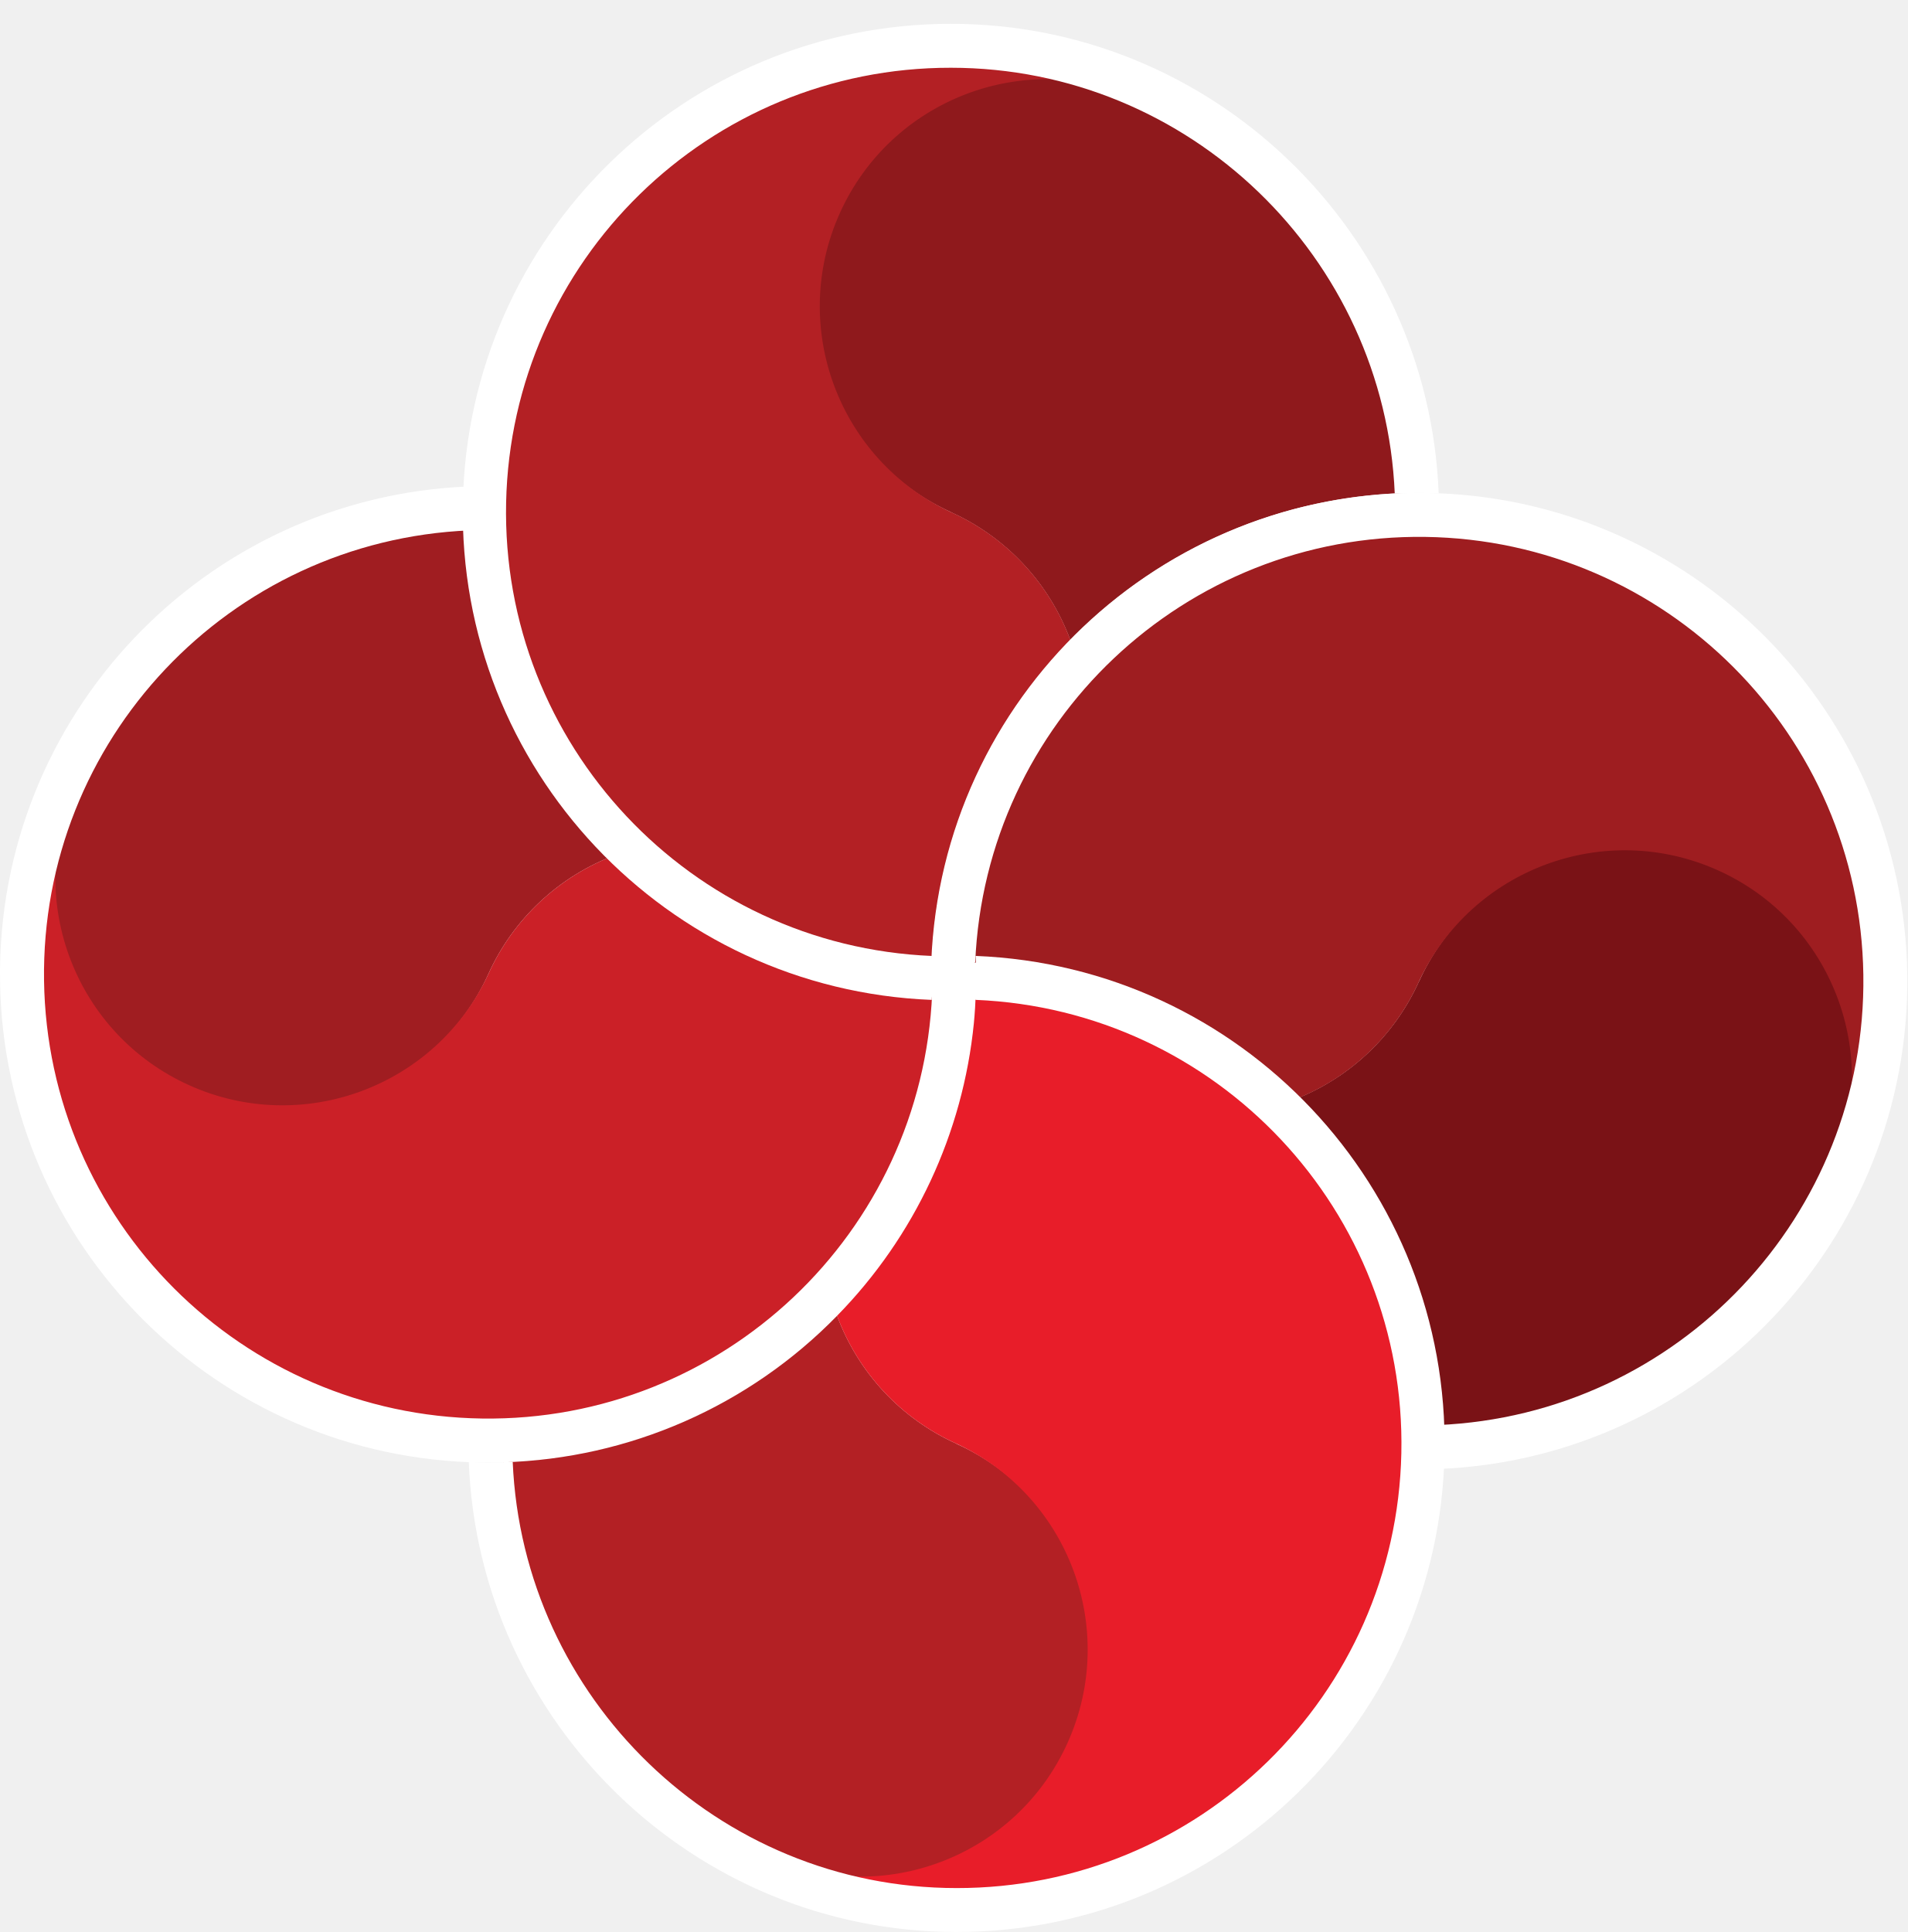
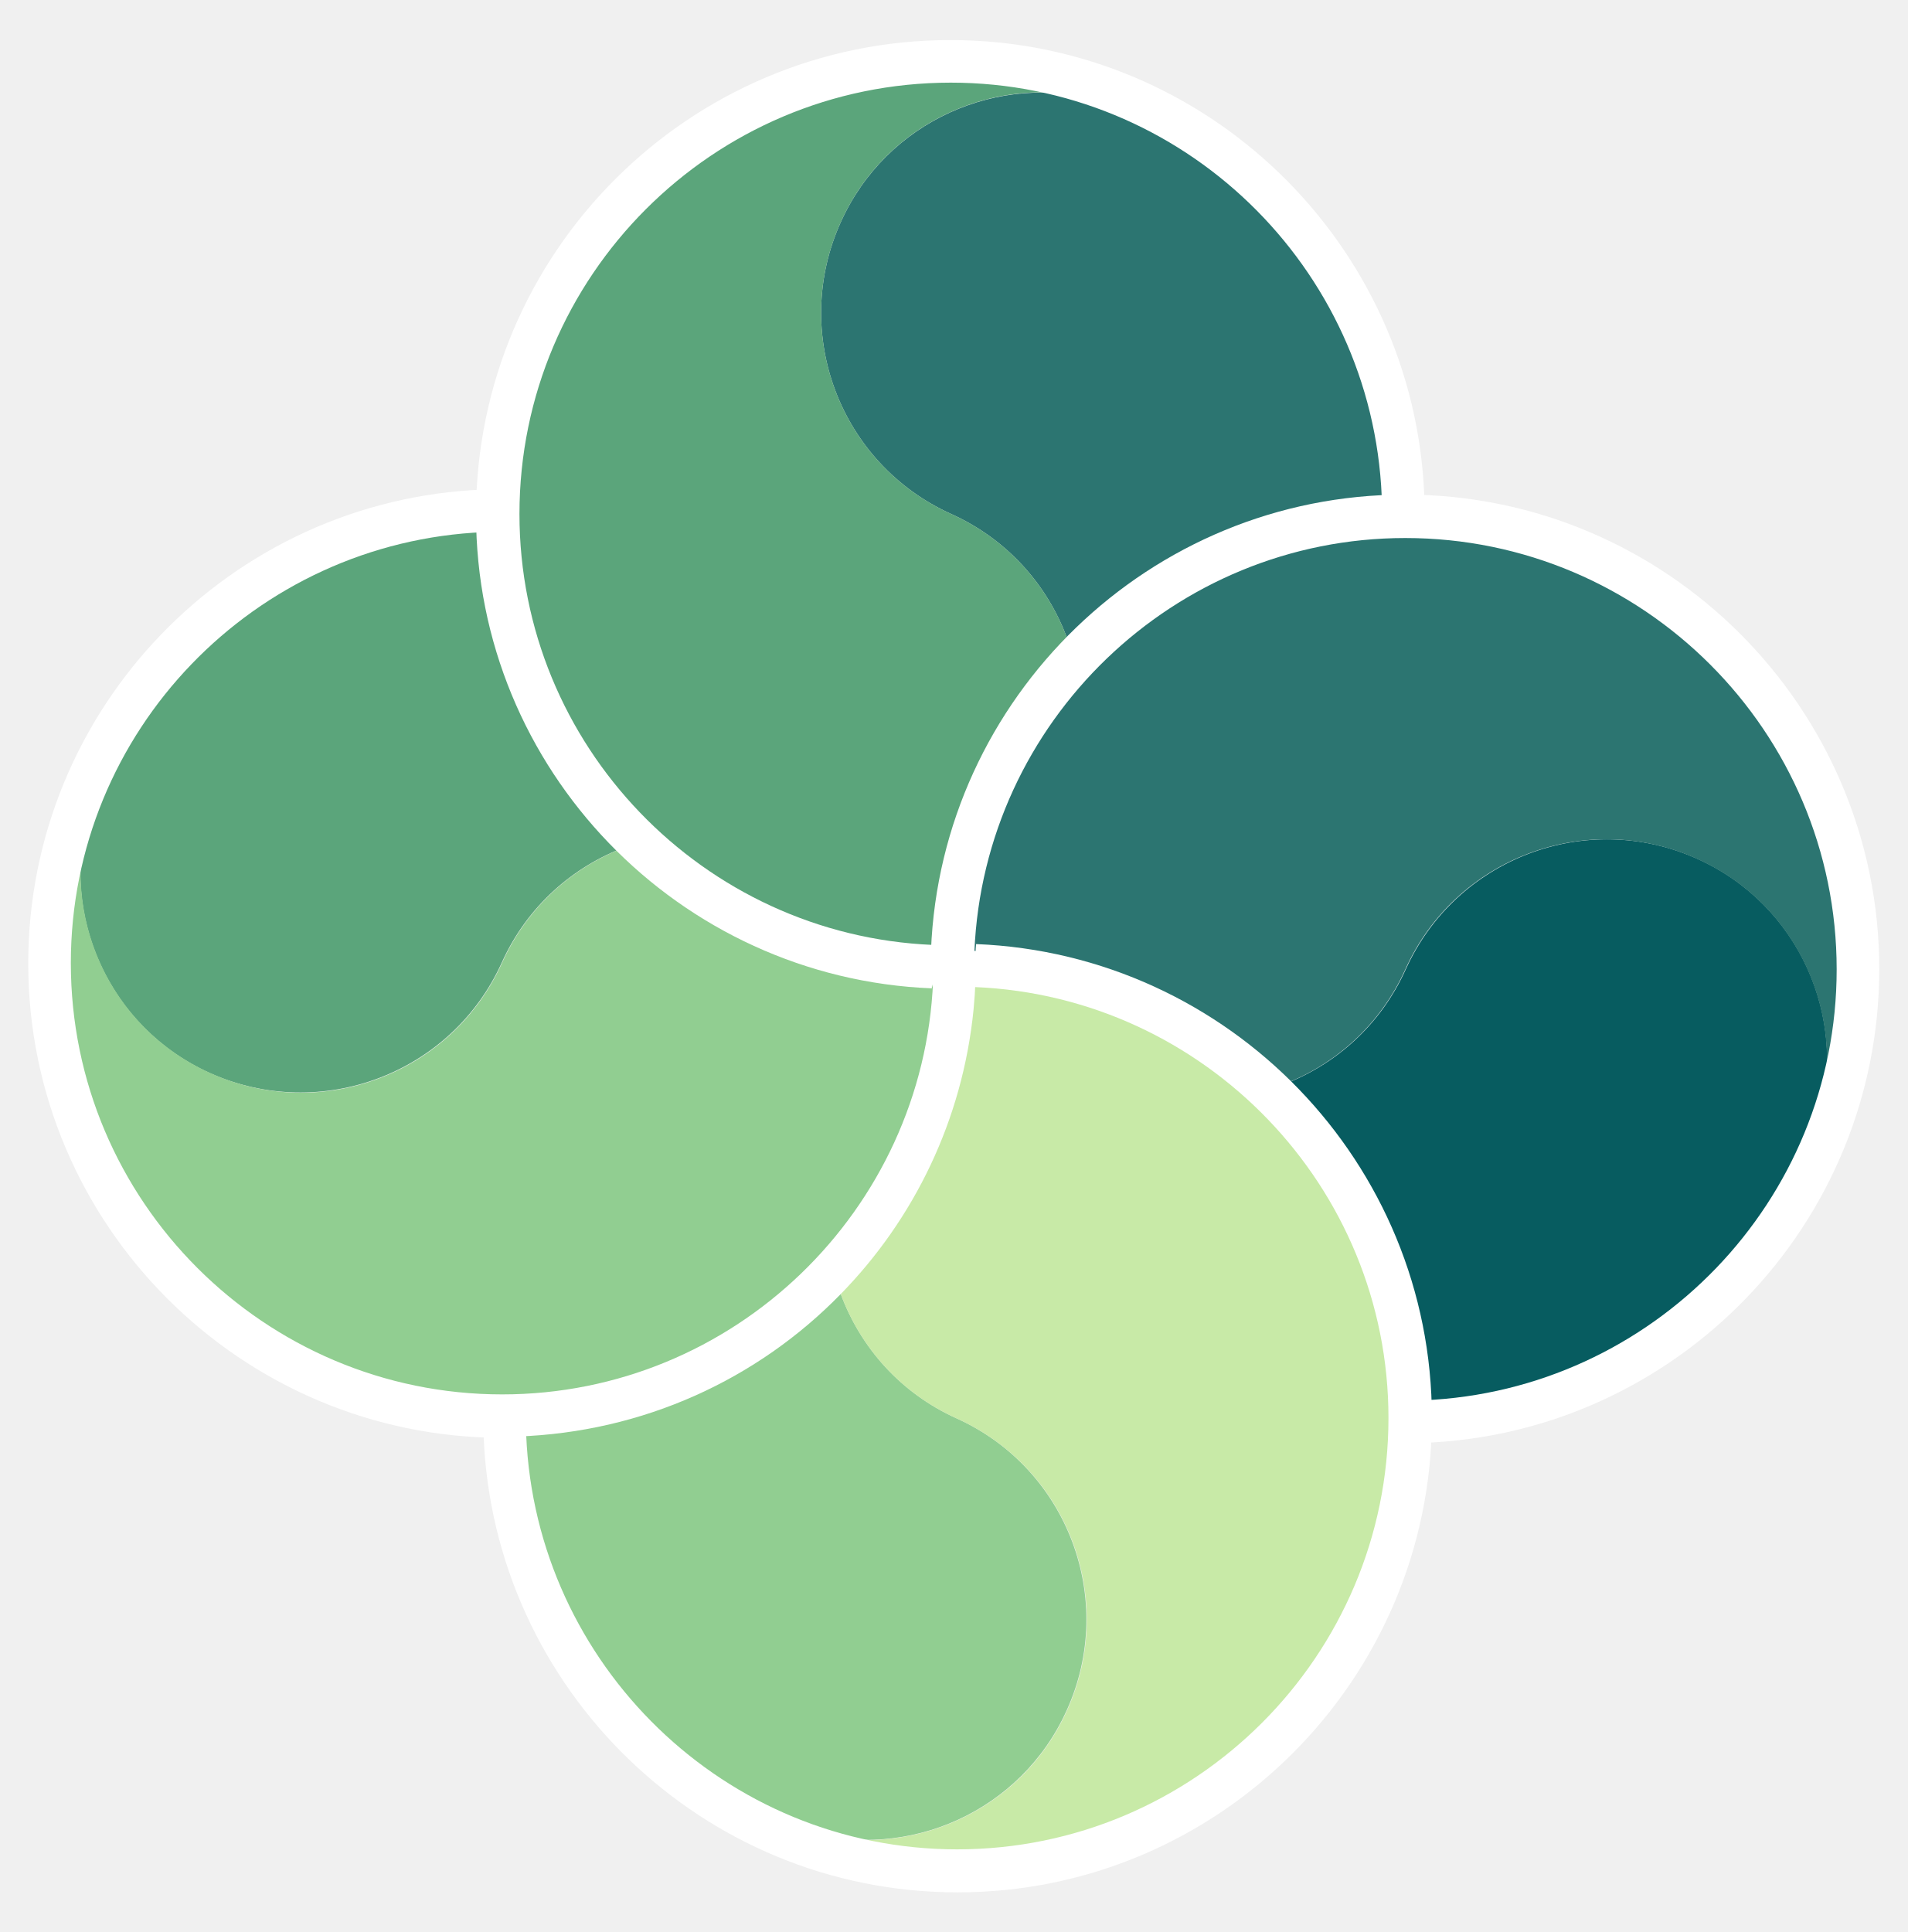
- <svg xmlns="http://www.w3.org/2000/svg" id="Layer_1" data-name="Layer 1" viewBox="0 0 452.39 458.24">
-   <defs>
-     <style>
-       .cls-1 {
-         fill: #a01d21;
-       }
- 
-       .cls-2 {
-         fill: none;
-       }
- 
-       .cls-3 {
-         fill: #cb2027;
-       }
- 
-       .cls-4 {
-         fill: #fff;
-       }
- 
-       .cls-5 {
-         fill: #8f191c;
-       }
- 
-       .cls-6 {
-         fill: #b32024;
-       }
- 
-       .cls-7 {
-         fill: #e81d29;
-       }
- 
-       .cls-8 {
-         fill: #7a1216;
-       }
- 
-       .cls-9 {
-         fill: #9e1d20;
-       }
-     </style>
-   </defs>
+ <svg xmlns="http://www.w3.org/2000/svg" version="1.1" id="Layer_1" x="0px" y="0px" viewBox="0 0 452.4 458.2" style="enable-background:new 0 0 452.4 458.2;" xml:space="preserve">
+   <style type="text/css">
+ 	.st0{fill:#5BA57B;}
+ 	.st1{fill:none;}
+ 	.st2{fill:#91CE91;}
+ 	.st3{fill:#FFFFFF;}
+ 	.st4{fill:#2C7571;}
+ 	.st5{fill:#C8EAA7;}
+ 	.st6{fill:#075C60;}
+ </style>
  <g>
-     <path class="cls-1" d="M115.81,231.07a53.69,53.69,0,0,1,30.35-28.34,115.45,115.45,0,0,1-34.9-79.18A107.06,107.06,0,0,0,15,194a53.85,53.85,0,0,0,100.84,37Z" />
-     <path class="cls-2" d="M218.73,251.6c0-.07,0-.15,0-.22S218.73,251.53,218.73,251.6Z" />
-     <path class="cls-2" d="M218.5,258.45c0-.09,0-.18,0-.26C218.52,258.28,218.51,258.36,218.5,258.45Z" />
-     <path class="cls-3" d="M218.12,261.45a53.77,53.77,0,0,1-4.1,13.86A107.71,107.71,0,1,1,17.6,186.84a53.86,53.86,0,0,0,98.21,44.23,53.68,53.68,0,0,1,30.35-28.34,115.46,115.46,0,0,0,69.46,32.41h0c2.29.22,4.61.36,6.95.45a107.4,107.4,0,0,1-4.47,26.06C218.11,261.6,218.11,261.53,218.12,261.45Z" />
-     <path class="cls-4" d="M227,235.71q-3,0-5.9-.15A105.38,105.38,0,1,1,111.32,125.8q-.15-2.93-.15-5.9c0-1.52.06-3,.11-4.52A115.8,115.8,0,1,0,231.51,235.6C230,235.66,228.51,235.71,227,235.71Z" />
-     <path class="cls-5" d="M225.53,121.48a53.69,53.69,0,0,1,28.34,30.35,115.45,115.45,0,0,1,79.18-34.9,107.06,107.06,0,0,0-70.48-96.3,53.85,53.85,0,0,0-37,100.84Z" />
-     <path class="cls-2" d="M205,224.38h0Z" />
-     <path class="cls-2" d="M198.16,224.15l.26,0Z" />
-     <path class="cls-6" d="M195.16,223.77a53.77,53.77,0,0,1-13.86-4.1A107.71,107.71,0,1,1,269.77,23.25a53.86,53.86,0,0,0-44.23,98.21,53.68,53.68,0,0,1,28.34,30.35,115.46,115.46,0,0,0-32.41,69.46h0c-.22,2.3-.36,4.62-.45,6.95a107.4,107.4,0,0,1-26.06-4.47Z" />
-     <path class="cls-4" d="M220.9,232.64q0-3,.15-5.9a105.38,105.38,0,0,1,4.49-210.67c56.61,0,102.91,45,105.28,101q2.93-.15,5.9-.15c1.52,0,3,.06,4.52.11C338.85,55.3,287.88,5.65,225.54,5.65A115.8,115.8,0,0,0,221,237.16C221,235.66,220.9,234.15,220.9,232.64Z" />
-     <path class="cls-6" d="M226.89,342.43a53.69,53.69,0,0,1-28.34-30.35,115.29,115.29,0,0,1-79.17,34.76,107,107,0,0,0,70.46,96.44,53.85,53.85,0,0,0,37-100.84Z" />
-     <path class="cls-2" d="M247.42,239.51h0Z" />
-     <path class="cls-2" d="M254.26,239.74l-.26,0Z" />
-     <path class="cls-7" d="M257.27,240.12a53.77,53.77,0,0,1,13.86,4.1,107.71,107.71,0,1,1-88.47,196.42,53.86,53.86,0,0,0,44.23-98.21,53.68,53.68,0,0,1-28.34-30.35A115.46,115.46,0,0,0,231,242.62h0c.22-2.3.36-4.62.45-6.95a107.4,107.4,0,0,1,26.06,4.47Z" />
-     <path class="cls-4" d="M231.41,237.1a21.44,21.44,0,0,1-10.36,0,20,20,0,0,1,0-10.36,15.68,15.68,0,0,1,10.36,0,14.15,14.15,0,0,1,0,10.36Z" />
-     <path class="cls-8" d="M336.58,232.74a53.69,53.69,0,0,1-30.35,28.34,115.45,115.45,0,0,1,34.9,79.18,107.06,107.06,0,0,0,96.3-70.48,53.85,53.85,0,0,0-100.84-37Z" />
-     <path class="cls-2" d="M233.67,212.21c0,.07,0,.15,0,.22S233.67,212.28,233.67,212.21Z" />
-     <path class="cls-2" d="M233.89,205.36c0,.09,0,.18,0,.26C233.87,205.54,233.88,205.45,233.89,205.36Z" />
-     <path class="cls-9" d="M234.27,202.36a53.77,53.77,0,0,1,4.1-13.86A107.71,107.71,0,1,1,434.79,277a53.86,53.86,0,0,0-98.21-44.23,53.68,53.68,0,0,1-30.35,28.34,115.46,115.46,0,0,0-69.46-32.41h0c-1.81-.18-3.63-.3-5.47-.39-.49,0,0-.9-.46-.91,0-.59-1-.33-.93-.92a107.27,107.27,0,0,1,4.38-24.29C234.29,202.22,234.28,202.29,234.27,202.36Z" />
-     <path class="cls-4" d="M225.41,228.1c2,0,3.94.08,5.9.18A105.38,105.38,0,1,1,341.07,338q.15,2.93.15,5.9c0,1.52-.06,3-.11,4.52A115.8,115.8,0,1,0,220.88,228.21C222.39,228.16,223.89,228.1,225.41,228.1Z" />
-     <path class="cls-4" d="M231.53,231.25q0,3-.15,5.9a105.38,105.38,0,0,1-4.49,210.67c-56.61,0-102.91-45.07-105.28-101.11-2,.1-3.82.18-5.8.18-1.52,0-3.12-.09-4.62-.15,2.39,61.77,53.36,111.5,115.7,111.5a115.8,115.8,0,0,0,4.52-231.51C231.47,228.23,231.53,229.74,231.53,231.25Z" />
+     <path class="st0" d="M119,228.3c6-13.3,16.8-22.8,29.5-27.5c-20.2-19.7-32.9-46.8-33.9-76.9c-25.2,1-50.1,11.1-69.3,30.4   c-11.1,11.1-19.2,24.2-24.2,38.1c-7.1,24.6,4.7,51.3,28.7,62.1C76.2,266.3,107.1,254.6,119,228.3z" />
+     <path class="st1" d="M218.9,248.2c0-0.1,0-0.1,0-0.2C218.9,248.1,218.9,248.1,218.9,248.2z" />
+     <path class="st1" d="M218.7,254.9c0-0.1,0-0.2,0-0.3C218.7,254.7,218.7,254.8,218.7,254.9z" />
+     <path class="st2" d="M218.4,257.8c-0.7,4.5-2,9.1-4,13.5c-11,24.4-31.3,44.7-58.4,54.9c-54,20.4-114.4-6.8-134.8-60.8   c-10.2-27-8.5-55.6,2.5-80c-11.8,26.3-0.1,57.3,26.2,69.1c26.3,11.9,57.3,0.2,69.2-26.2c6-13.3,16.8-22.8,29.5-27.5   c17.8,17.4,41.3,28.9,67.5,31.5l0,0l0,0c2.2,0.2,4.5,0.4,6.7,0.4c-0.4,8.5-1.8,17.1-4.3,25.3C218.3,257.9,218.3,257.8,218.4,257.8z   " />
+     <path class="st3" d="M227,232.8c-1.9,0-3.8,0-5.7-0.1c-2.3,54.4-47.3,98-102.2,98c-56.4,0-102.3-45.9-102.3-102.3   c0-55,43.6-99.9,98-102.2c-0.1-1.9-0.1-3.8-0.1-5.7c0-1.5,0.1-2.9,0.1-4.4c-60,2.3-108.1,51.8-108.1,112.4   c0,62,50.5,112.5,112.5,112.5c60.5,0,110-48.1,112.4-108.1C229.9,232.7,228.4,232.8,227,232.8z" />
+     <path class="st4" d="M225.6,121.9c13.3,6,22.8,16.8,27.5,29.5c19.7-20.2,46.8-32.9,76.9-33.9c-1-25.2-11.1-50.1-30.4-69.3   c-11.1-11.1-24.2-19.2-38.1-24.2c-24.6-7.1-51.3,4.7-62.1,28.7C187.5,79,199.2,110,225.6,121.9z" />
+     <path class="st1" d="M205.6,221.8c0.1,0,0.1,0,0.2,0C205.8,221.8,205.7,221.8,205.6,221.8z" />
+     <path class="st1" d="M199,221.6c0.1,0,0.2,0,0.3,0C199.1,221.6,199.1,221.6,199,221.6z" />
+     <path class="st0" d="M196.1,221.2c-4.5-0.7-9.1-2-13.5-4c-24.4-11-44.7-31.3-54.9-58.4c-20.4-54,6.8-114.4,60.8-134.8   c27-10.2,55.6-8.5,80,2.5c-26.3-11.8-57.3-0.1-69.1,26.2c-11.9,26.3-0.2,57.3,26.2,69.2c13.3,6,22.8,16.8,27.5,29.5   c-17.4,17.8-28.9,41.3-31.5,67.5l0,0l0,0c-0.2,2.2-0.4,4.5-0.4,6.7c-8.5-0.4-17.1-1.8-25.3-4.3C195.9,221.2,196,221.2,196.1,221.2z   " />
+     <path class="st3" d="M221.1,229.8c0-1.9,0-3.8,0.1-5.7c-54.4-2.3-98-47.3-98-102.2c0-56.4,45.9-102.3,102.3-102.3   c55,0,99.9,43.7,102.2,98.1c1.9-0.1,3.8-0.1,5.7-0.1c1.5,0,2.9,0.1,4.4,0.1c-2.3-60-51.8-108.2-112.4-108.2   c-62,0-112.5,50.5-112.5,112.5c0,60.5,48.1,110,108.1,112.4C221.1,232.7,221.1,231.3,221.1,229.8z" />
+     <path class="st2" d="M226.9,336.4c-13.3-6-22.8-16.8-27.5-29.5c-19.7,20.2-46.8,32.8-76.9,33.8c1,25.2,11.1,50.2,30.3,69.4   c11.1,11.1,24.2,19.2,38.1,24.2c24.6,7.1,51.3-4.7,62.1-28.7C264.9,379.3,253.2,348.3,226.9,336.4z" />
+     <path class="st1" d="M246.8,236.5c-0.1,0-0.1,0-0.2,0C246.7,236.5,246.7,236.5,246.8,236.5z" />
+     <path class="st1" d="M253.5,236.7c-0.1,0-0.2,0-0.3,0C253.3,236.7,253.4,236.7,253.5,236.7z" />
+     <path class="st5" d="M256.4,237.1c4.5,0.7,9.1,2,13.5,4c24.4,11,44.7,31.3,54.9,58.4c20.4,54-6.8,114.4-60.8,134.8   c-27,10.2-55.6,8.5-80-2.5c26.3,11.8,57.3,0.1,69.1-26.2c11.9-26.3,0.2-57.3-26.2-69.2c-13.3-6-22.8-16.8-27.5-29.5   c17.4-17.8,28.9-41.3,31.5-67.5l0,0l0,0c0.2-2.2,0.4-4.5,0.4-6.7c8.5,0.4,17.1,1.8,25.3,4.3C256.5,237.1,256.4,237.1,256.4,237.1z" />
+     <path class="st3" d="M231.3,234.1c-1.3,0.3-3,0.6-5.1,0.6c-2,0-3.7-0.3-5-0.6c-0.4-1.3-0.7-3.1-0.7-5.3c0-1.9,0.3-3.6,0.7-4.8   c1.1-0.4,2.9-0.9,5-0.9c2.2,0,3.9,0.5,5,0.9c0.4,1,0.9,2.7,0.9,4.7C232.3,231.1,231.7,233,231.3,234.1z" />
+     <path class="st6" d="M333.4,229.9c-6,13.3-16.8,22.8-29.5,27.5c20.2,19.7,32.9,46.8,33.9,76.9c25.2-1,50.1-11.1,69.3-30.4   c11.1-11.1,19.2-24.2,24.2-38.1c7.1-24.6-4.7-51.3-28.7-62.1C376.2,191.8,345.3,203.6,333.4,229.9z" />
+     <path class="st1" d="M233.4,210c0,0.1,0,0.1,0,0.2C233.5,210.1,233.4,210,233.4,210z" />
+     <path class="st1" d="M233.7,203.3c0,0.1,0,0.2,0,0.3C233.6,203.5,233.7,203.4,233.7,203.3z" />
+     <path class="st4" d="M234,200.4c0.7-4.5,2-9.1,4-13.5c11-24.4,31.3-44.7,58.4-54.9c54-20.4,114.4,6.8,134.8,60.8   c10.2,27,8.5,55.6-2.5,80c11.8-26.3,0.1-57.3-26.2-69.1c-26.3-11.9-57.3-0.2-69.2,26.2c-6,13.3-16.8,22.8-29.5,27.5   c-17.8-17.4-41.3-28.9-67.5-31.5l0,0l0,0c-1.8-0.2-3.5-0.3-5.3-0.4c-0.5,0,0-0.9-0.4-0.9c0-0.6-0.9-0.3-0.9-0.9   c0.5-8,1.9-15.9,4.2-23.6C234,200.3,234,200.3,234,200.4z" />
+     <path class="st3" d="M225.4,225.4c1.9,0,3.8,0.1,5.7,0.2c2.3-54.4,47.3-98,102.2-98c56.4,0,102.3,45.9,102.3,102.3   c0,55-43.6,99.9-98,102.2c0.1,1.9,0.1,3.8,0.1,5.7c0,1.5-0.1,2.9-0.1,4.4c60-2.3,108.1-51.8,108.1-112.4   c0-62-50.5-112.5-112.5-112.5c-60.5,0-110,48.1-112.4,108.1C222.5,225.4,224,225.4,225.4,225.4z" />
+     <path class="st3" d="M231.4,228.4c0,1.9,0,3.8-0.1,5.7c54.4,2.3,98,47.3,98,102.2c0,56.4-45.9,102.3-102.3,102.3   c-55,0-99.9-43.8-102.2-98.2c-1.9,0.1-3.7,0.2-5.6,0.2c-1.5,0-3-0.1-4.5-0.1c2.3,60,51.8,108.3,112.4,108.3   c62,0,112.5-50.5,112.5-112.5c0-60.5-48.1-110-108.1-112.4C231.3,225.5,231.4,227,231.4,228.4z" />
  </g>
</svg>
